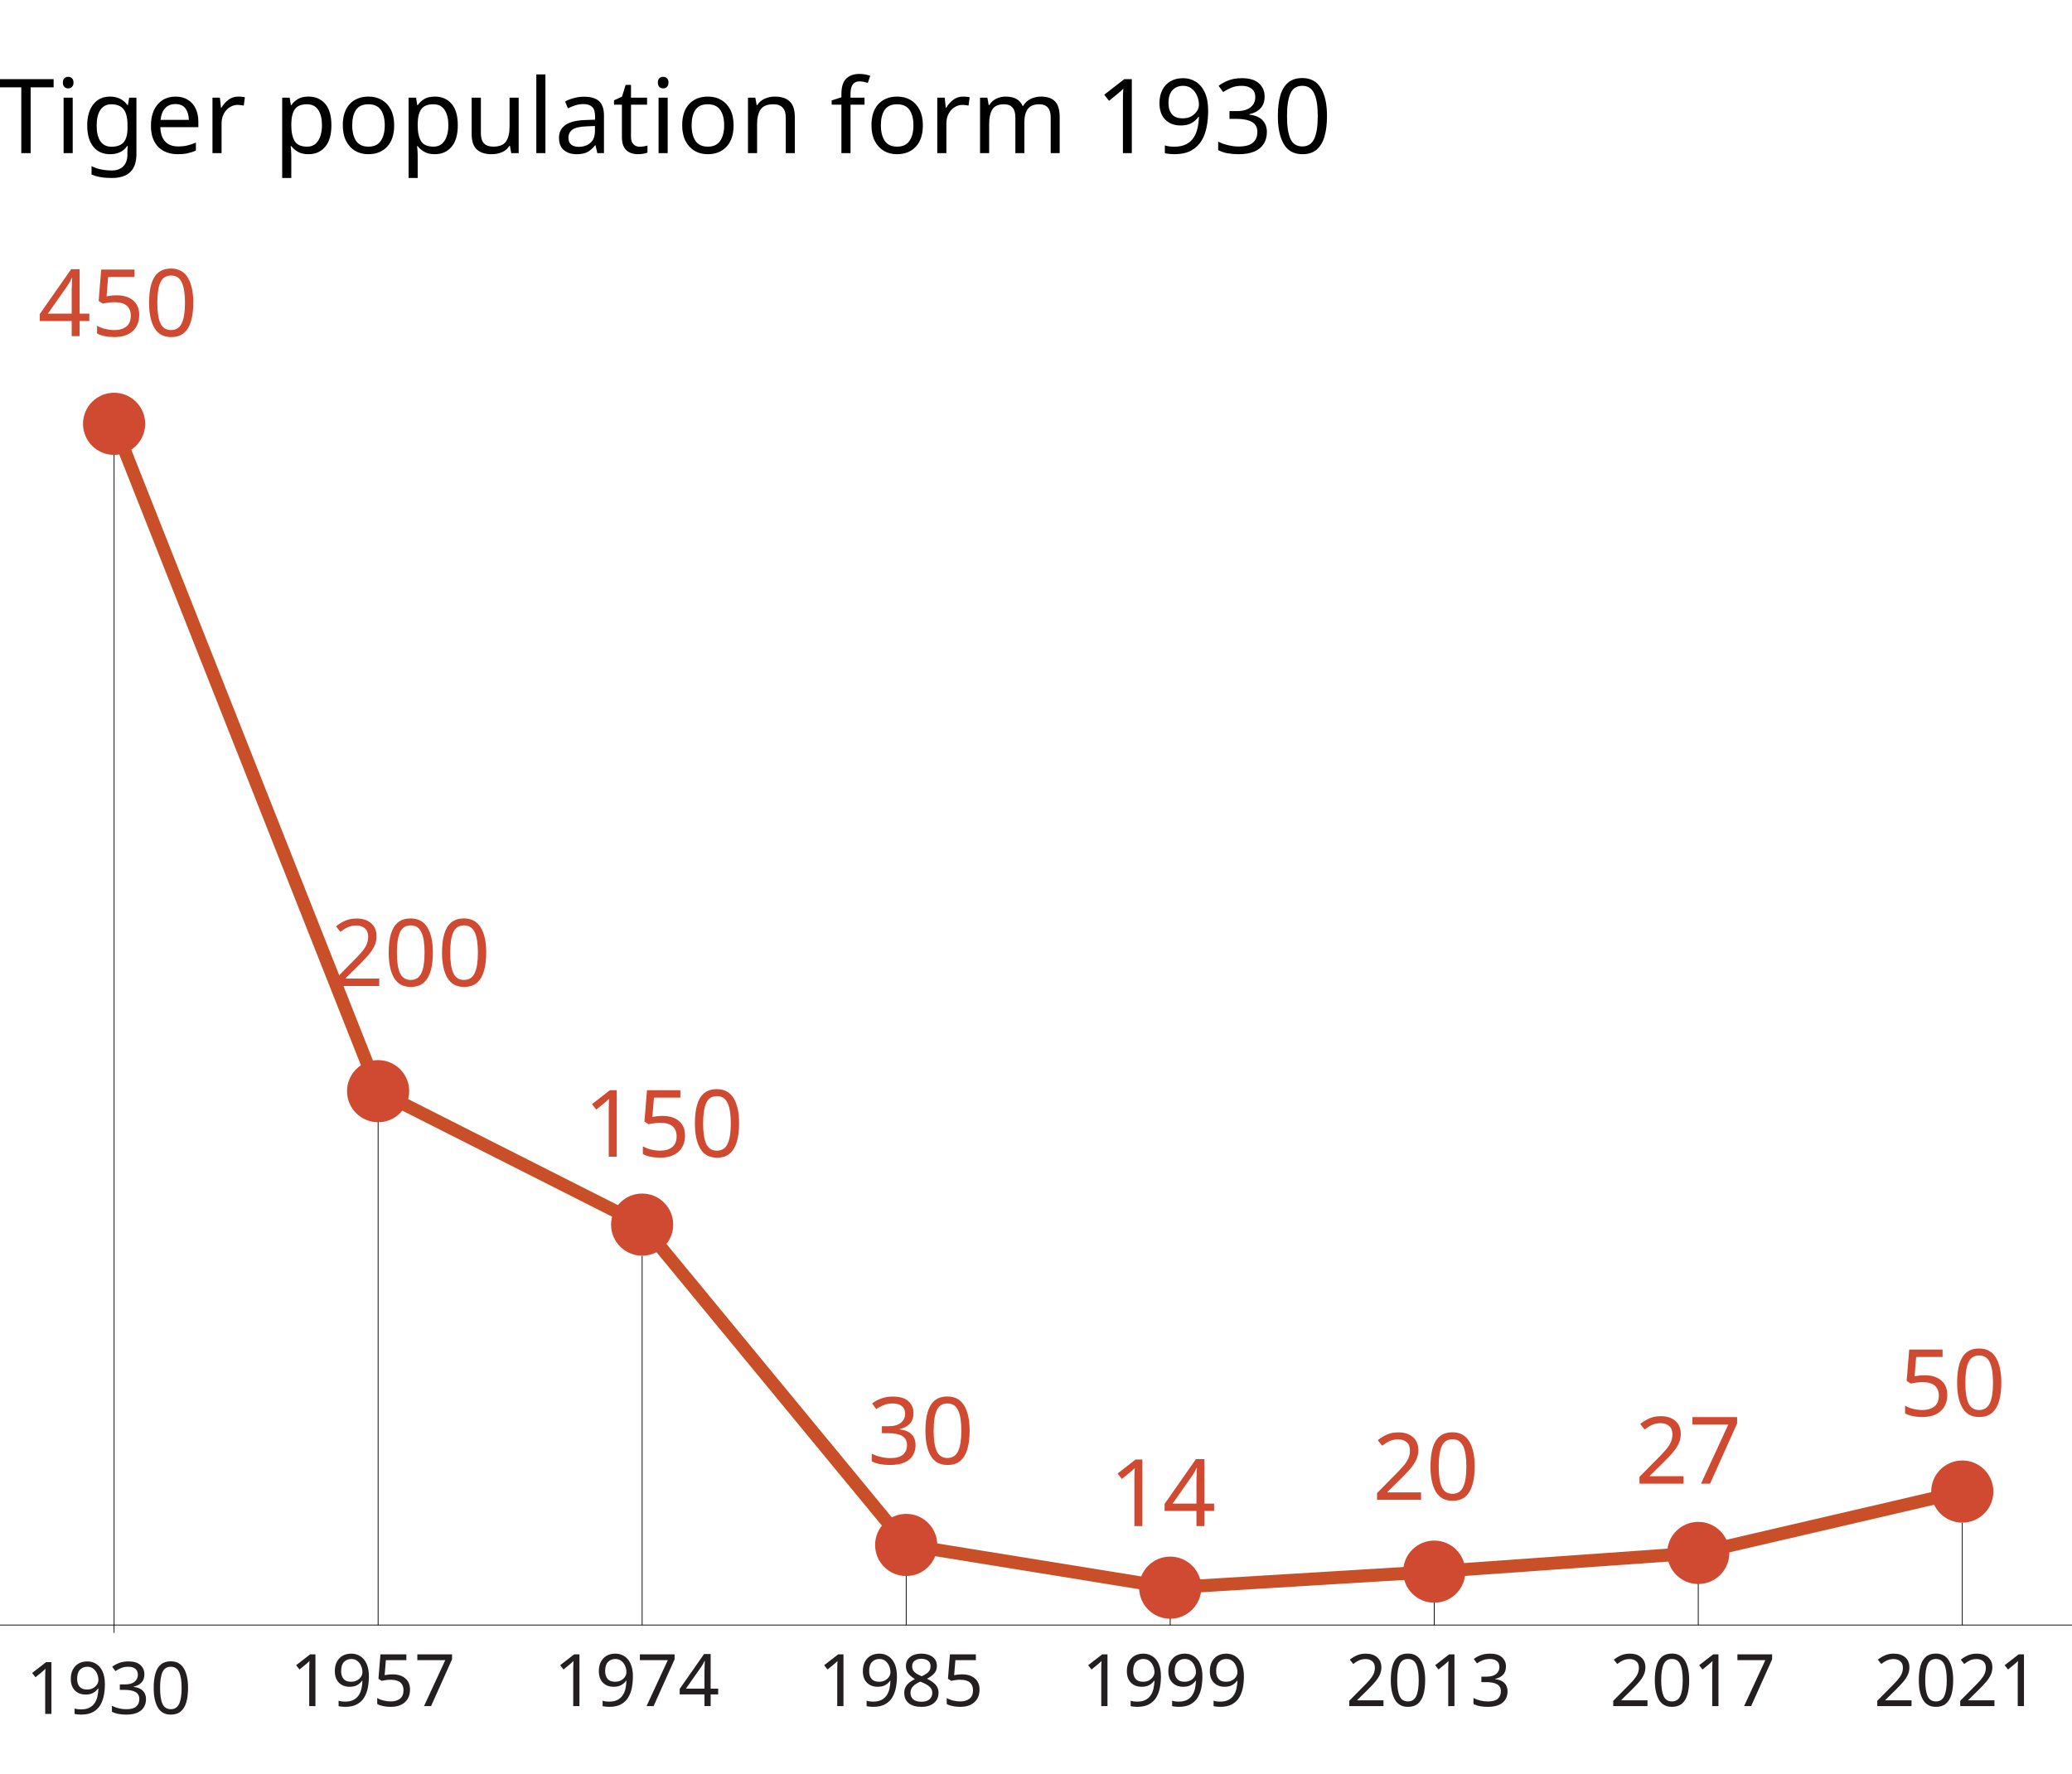
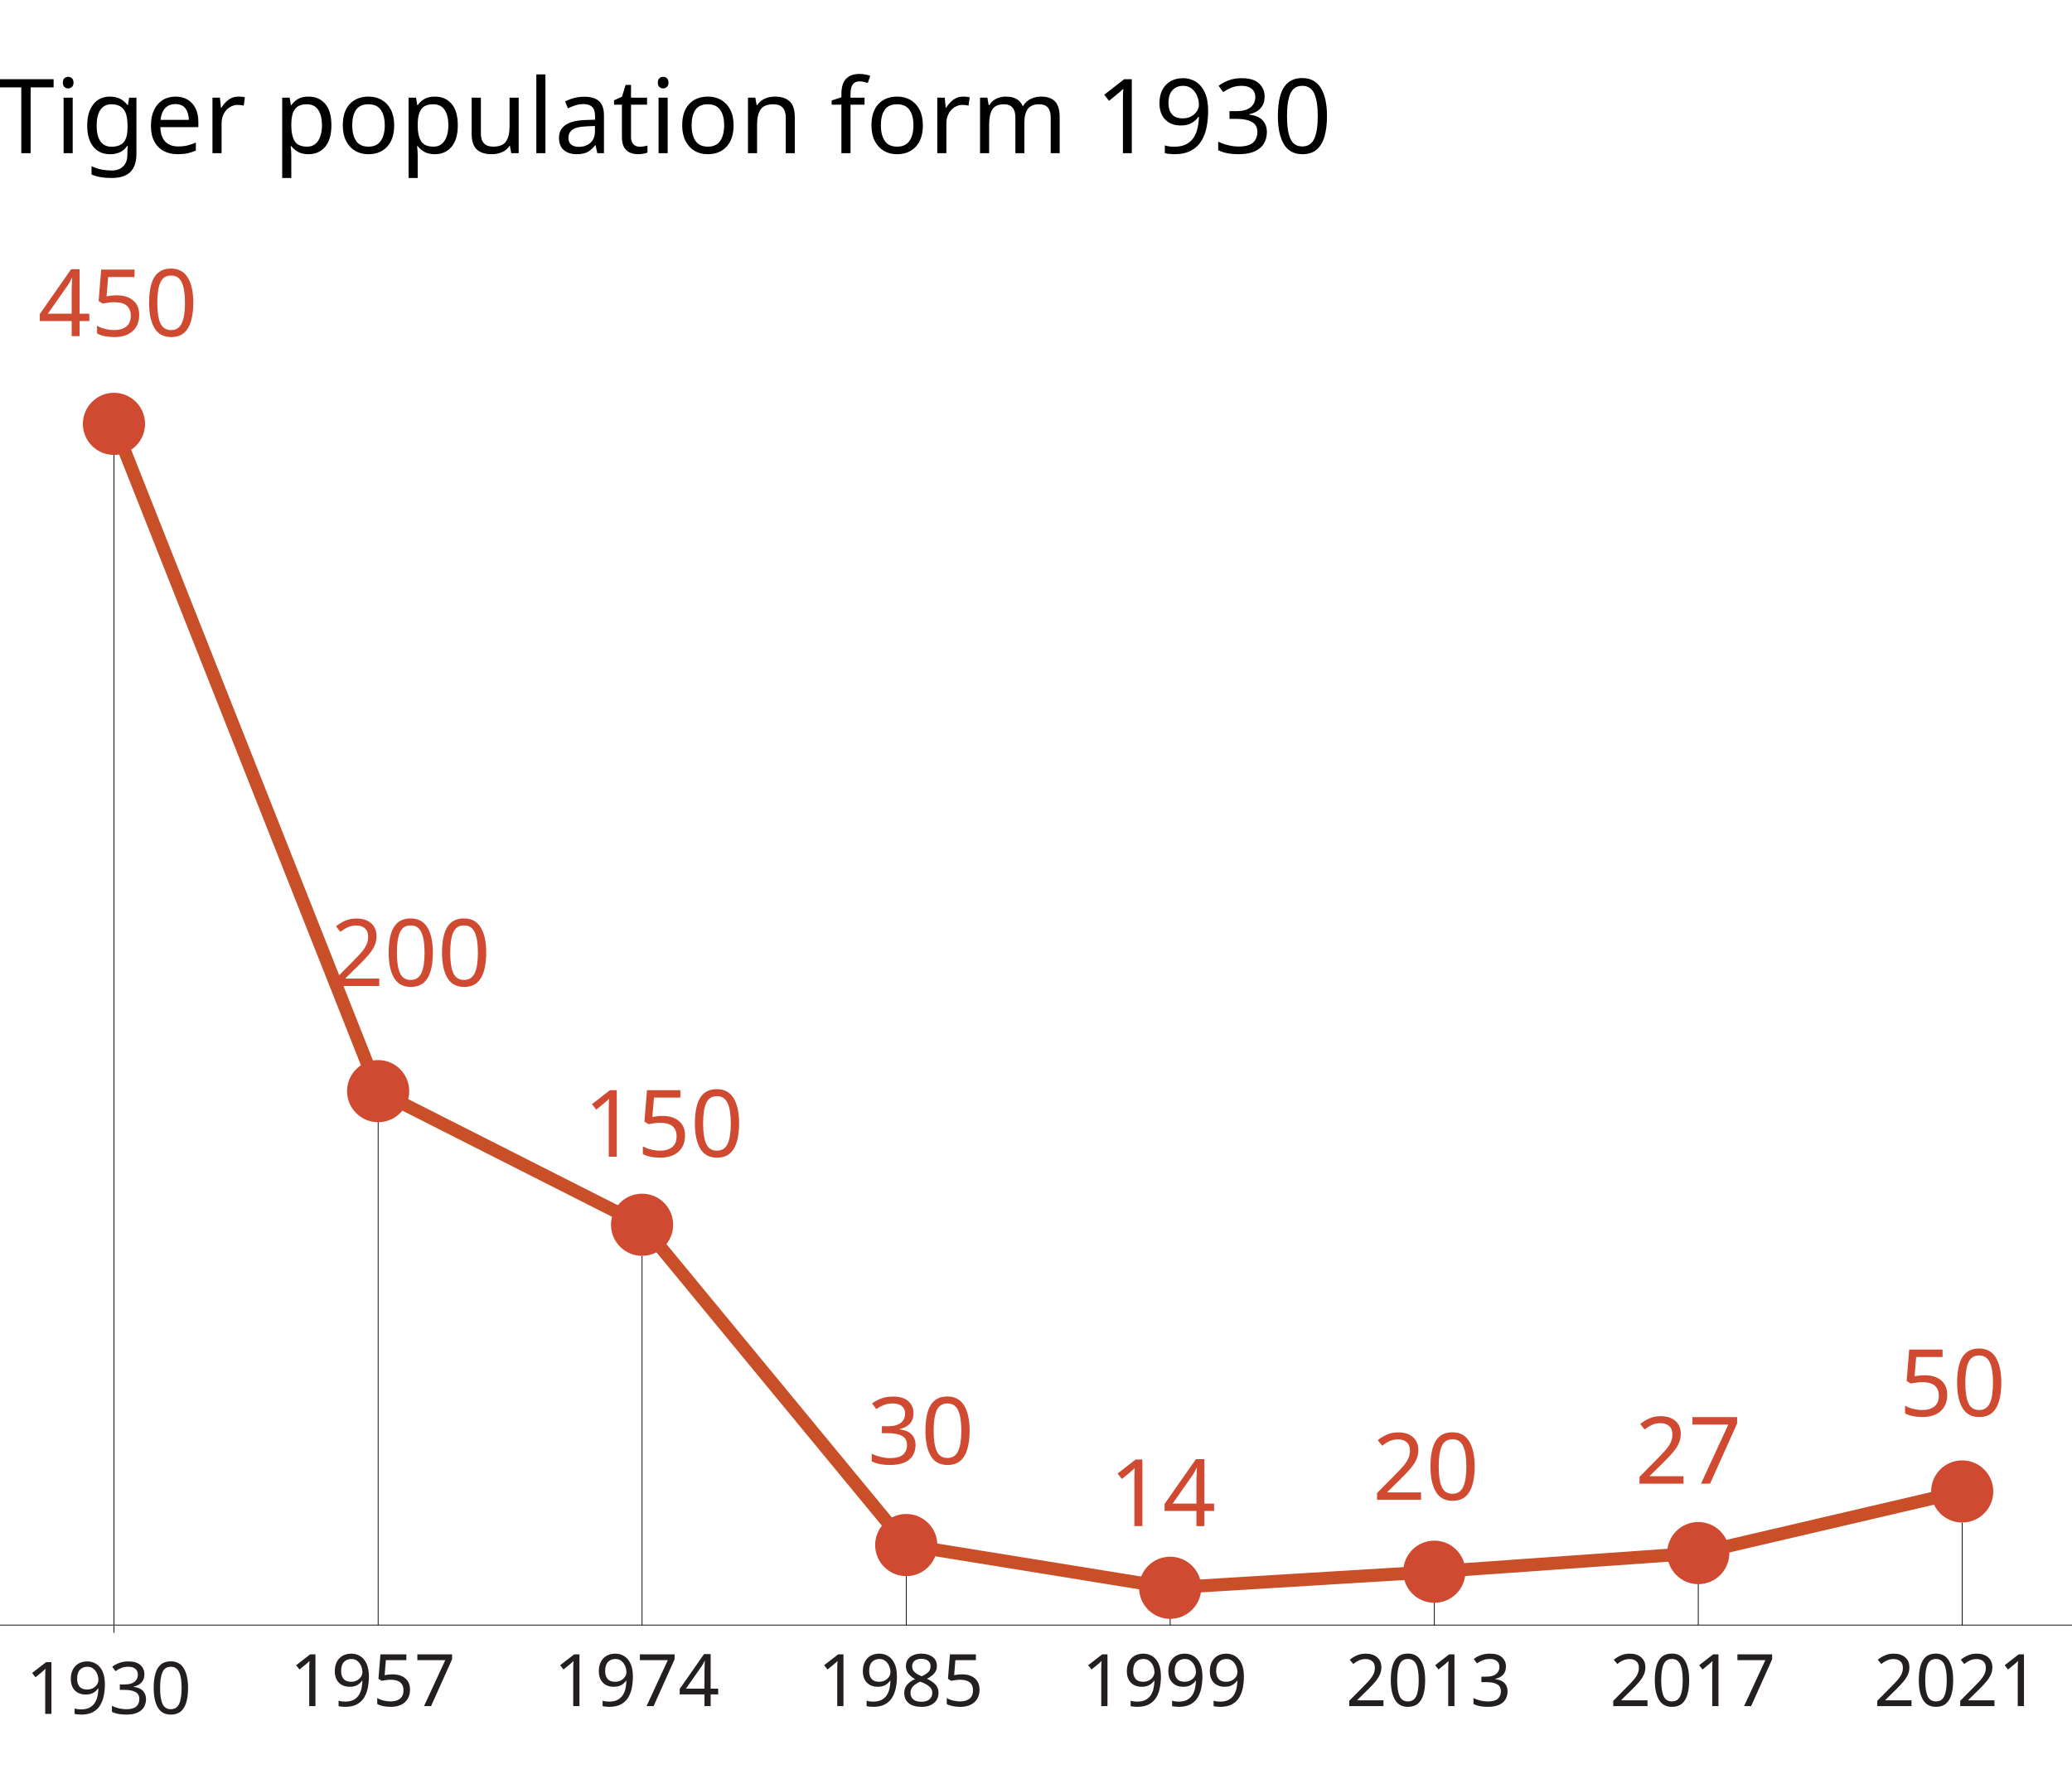
<svg xmlns="http://www.w3.org/2000/svg" version="1.1" id="Layer_1" x="0px" y="0px" viewBox="0 0 800 685" style="enable-background:new 0 0 800 685;" xml:space="preserve">
  <style type="text/css">
- 	.st0{fill:none;}
- 	.st1{font-family:'Roboto-Bold';}
- 	.st2{font-size:40px;}
- 	.st3{fill:#231F20;}
- 	.st4{font-family:'Roboto-Regular';}
- 	.st5{font-size:28px;}
- 	.st6{fill:none;stroke:#000000;stroke-width:0.3;stroke-miterlimit:10;}
- 	.st7{fill:none;stroke:#C94F29;stroke-width:5;stroke-linecap:round;stroke-miterlimit:10;}
- 	.st8{fill:#CF4A30;}
- 	.st9{font-size:36px;}
+ 	.st0{font-family:'Roboto-Bold';}
+ 	.st1{font-size:40.004px;}
+ 	.st2{fill:#231F20;}
+ 	.st3{font-family:'Roboto-Regular';}
+ 	.st4{font-size:28.003px;}
+ 	.st5{fill:none;stroke:#000000;stroke-width:0.3;stroke-miterlimit:10;}
+ 	.st6{fill:none;stroke:#C94F29;stroke-width:5;stroke-linecap:round;stroke-miterlimit:10;}
+ 	.st7{fill:#CF4A30;}
+ 	.st8{font-size:36.004px;}
</style>
  <g>
-     <rect x="-1.09" y="29.15" class="st0" width="800.63" height="52.56" />
-     <text transform="matrix(1 0 0 1.0001 -1.0906 59.1468)" class="st1 st2">Tiger population form 1930</text>
+     <text transform="matrix(0.9999 0 0 1 -1.0908 59.147)" class="st0 st1">Tiger population form 1930</text>
  </g>
  <g>
-     <text transform="matrix(1 0 0 1.0001 9.9191 661.9041)" class="st3 st4 st5">1930</text>
-     <text transform="matrix(1 0 0 1.0001 111.8546 658.9041)" class="st3 st4 st5">1957</text>
-     <text transform="matrix(1 0 0 1.0001 213.7902 658.9041)" class="st3 st4 st5">1974</text>
-     <text transform="matrix(1 0 0 1.0001 315.7257 658.9041)" class="st3 st4 st5">1985</text>
-     <text transform="matrix(1 0 0 1.0001 417.6613 658.9041)" class="st3 st4 st5">1999</text>
-     <text transform="matrix(1 0 0 1.0001 519.5988 658.9041)" class="st3 st4 st5">2013</text>
-     <text transform="matrix(1 0 0 1.0001 621.5343 658.9041)" class="st3 st4 st5">2017</text>
-     <text transform="matrix(1 0 0 1.0001 723.4698 658.9041)" class="st3 st4 st5">2021</text>
+     <text transform="matrix(0.9999 0 0 1 9.9189 661.9043)" class="st2 st3 st4">1930</text>
+     <text transform="matrix(0.9999 0 0 1 111.8545 658.9043)" class="st2 st3 st4">1957</text>
+     <text transform="matrix(0.9999 0 0 1 213.79 658.9043)" class="st2 st3 st4">1974</text>
+     <text transform="matrix(0.9999 0 0 1 315.7256 658.9043)" class="st2 st3 st4">1985</text>
+     <text transform="matrix(0.9999 0 0 1 417.6611 658.9043)" class="st2 st3 st4">1999</text>
+     <text transform="matrix(0.9999 0 0 1 519.5986 658.9043)" class="st2 st3 st4">2013</text>
+     <text transform="matrix(0.9999 0 0 1 621.5342 658.9043)" class="st2 st3 st4">2017</text>
+     <text transform="matrix(0.9999 0 0 1 723.4697 658.9043)" class="st2 st3 st4">2021</text>
    <g>
-       <line class="st6" x1="-6.92" y1="627.59" x2="808.61" y2="627.59" />
+       <line class="st5" x1="-6.9" y1="627.6" x2="808.6" y2="627.6" />
    </g>
    <g>
      <g>
        <g>
-           <line class="st7" x1="145.99" y1="421.41" x2="44.05" y2="163.68" />
-           <line class="st7" x1="247.93" y1="472.95" x2="145.99" y2="421.41" />
-           <line class="st7" x1="349.88" y1="596.66" x2="247.93" y2="472.95" />
-           <line class="st7" x1="451.82" y1="613.16" x2="349.88" y2="596.66" />
-           <line class="st7" x1="553.76" y1="606.97" x2="451.82" y2="613.16" />
-           <line class="st7" x1="655.7" y1="599.75" x2="553.76" y2="606.97" />
-           <line class="st7" x1="757.64" y1="576.04" x2="655.7" y2="599.75" />
+           <line class="st6" x1="146" y1="421.4" x2="44" y2="163.7" />
+           <line class="st6" x1="247.9" y1="473" x2="146" y2="421.4" />
+           <line class="st6" x1="349.9" y1="596.7" x2="247.9" y2="473" />
+           <line class="st6" x1="451.8" y1="613.2" x2="349.9" y2="596.7" />
+           <line class="st6" x1="553.8" y1="607" x2="451.8" y2="613.2" />
+           <line class="st6" x1="655.7" y1="599.8" x2="553.8" y2="607" />
+           <line class="st6" x1="757.6" y1="576" x2="655.7" y2="599.8" />
        </g>
      </g>
    </g>
-     <line class="st6" x1="757.64" y1="627.59" x2="757.64" y2="588.04" />
-     <line class="st6" x1="655.7" y1="627.59" x2="655.7" y2="588.04" />
-     <line class="st6" x1="553.76" y1="627.59" x2="553.76" y2="606.97" />
-     <line class="st6" x1="451.82" y1="627.59" x2="451.82" y2="613.16" />
-     <line class="st6" x1="349.88" y1="627.59" x2="349.88" y2="596.66" />
-     <line class="st6" x1="247.93" y1="627.59" x2="247.93" y2="484.95" />
-     <line class="st6" x1="145.99" y1="627.59" x2="145.99" y2="421.41" />
-     <line class="st6" x1="44.05" y1="630.59" x2="44.05" y2="166.68" />
-     <text transform="matrix(1 0 0 1.0001 14.6134 129.8142)" class="st8 st1 st9">450</text>
-     <text transform="matrix(1 0 0 1.0001 225.3517 446.7302)" class="st8 st1 st9">150</text>
-     <text transform="matrix(1 0 0 1.0001 529.9464 579.2458)" class="st8 st1 st9">20</text>
-     <text transform="matrix(1 0 0 1.0001 733.2863 546.8923)" class="st8 st1 st9">50</text>
-     <text transform="matrix(1 0 0 1.0001 334.9503 565.4177)" class="st8 st1 st9">30</text>
-     <text transform="matrix(1 0 0 1.0001 428.296 589.3669)" class="st8 st1 st9">14</text>
-     <text transform="matrix(1 0 0 1.0001 631.2784 572.988)" class="st8 st1 st9">27</text>
+     <line class="st5" x1="757.6" y1="627.6" x2="757.6" y2="588" />
+     <line class="st5" x1="655.7" y1="627.6" x2="655.7" y2="588" />
+     <line class="st5" x1="553.8" y1="627.6" x2="553.8" y2="607" />
+     <line class="st5" x1="451.8" y1="627.6" x2="451.8" y2="613.2" />
+     <line class="st5" x1="349.9" y1="627.6" x2="349.9" y2="596.7" />
+     <line class="st5" x1="247.9" y1="627.6" x2="247.9" y2="485" />
+     <line class="st5" x1="146" y1="627.6" x2="146" y2="421.4" />
+     <line class="st5" x1="44" y1="630.6" x2="44" y2="166.7" />
+     <text transform="matrix(0.9999 0 0 1 14.6133 129.8145)" class="st7 st0 st8">450</text>
+     <text transform="matrix(0.9999 0 0 1 225.3516 446.7305)" class="st7 st0 st8">150</text>
+     <text transform="matrix(0.9999 0 0 1 529.9463 579.2461)" class="st7 st0 st8">20</text>
+     <text transform="matrix(0.9999 0 0 1 733.2861 546.8926)" class="st7 st0 st8">50</text>
+     <text transform="matrix(0.9999 0 0 1 334.9502 565.418)" class="st7 st0 st8">30</text>
+     <text transform="matrix(0.9999 0 0 1 428.2959 589.3672)" class="st7 st0 st8">14</text>
+     <text transform="matrix(0.9999 0 0 1 631.2783 572.9883)" class="st7 st0 st8">27</text>
    <g>
      <g>
-         <circle class="st8" cx="44.05" cy="163.68" r="12" />
+         <circle class="st7" cx="44" cy="163.7" r="12" />
      </g>
      <g>
-         <circle class="st8" cx="145.99" cy="421.41" r="12" />
+         <circle class="st7" cx="146" cy="421.4" r="12" />
      </g>
      <g>
-         <circle class="st8" cx="247.93" cy="472.95" r="12" />
+         <circle class="st7" cx="247.9" cy="473" r="12" />
      </g>
      <g>
-         <circle class="st8" cx="349.88" cy="596.66" r="12" />
+         <circle class="st7" cx="349.9" cy="596.7" r="12" />
      </g>
      <g>
-         <circle class="st8" cx="451.82" cy="613.16" r="12" />
+         <circle class="st7" cx="451.8" cy="613.2" r="12" />
      </g>
      <g>
-         <circle class="st8" cx="553.76" cy="606.97" r="12" />
+         <circle class="st7" cx="553.8" cy="607" r="12" />
      </g>
      <g>
-         <circle class="st8" cx="655.7" cy="599.75" r="12" />
+         <circle class="st7" cx="655.7" cy="599.8" r="12" />
      </g>
      <g>
-         <circle class="st8" cx="757.64" cy="576.04" r="12" />
+         <circle class="st7" cx="757.6" cy="576" r="12" />
      </g>
    </g>
-     <text transform="matrix(1 0 0 1.0001 127.713 380.7927)" class="st8 st1 st9">200</text>
+     <text transform="matrix(0.9999 0 0 1 127.7129 380.793)" class="st7 st0 st8">200</text>
  </g>
</svg>
